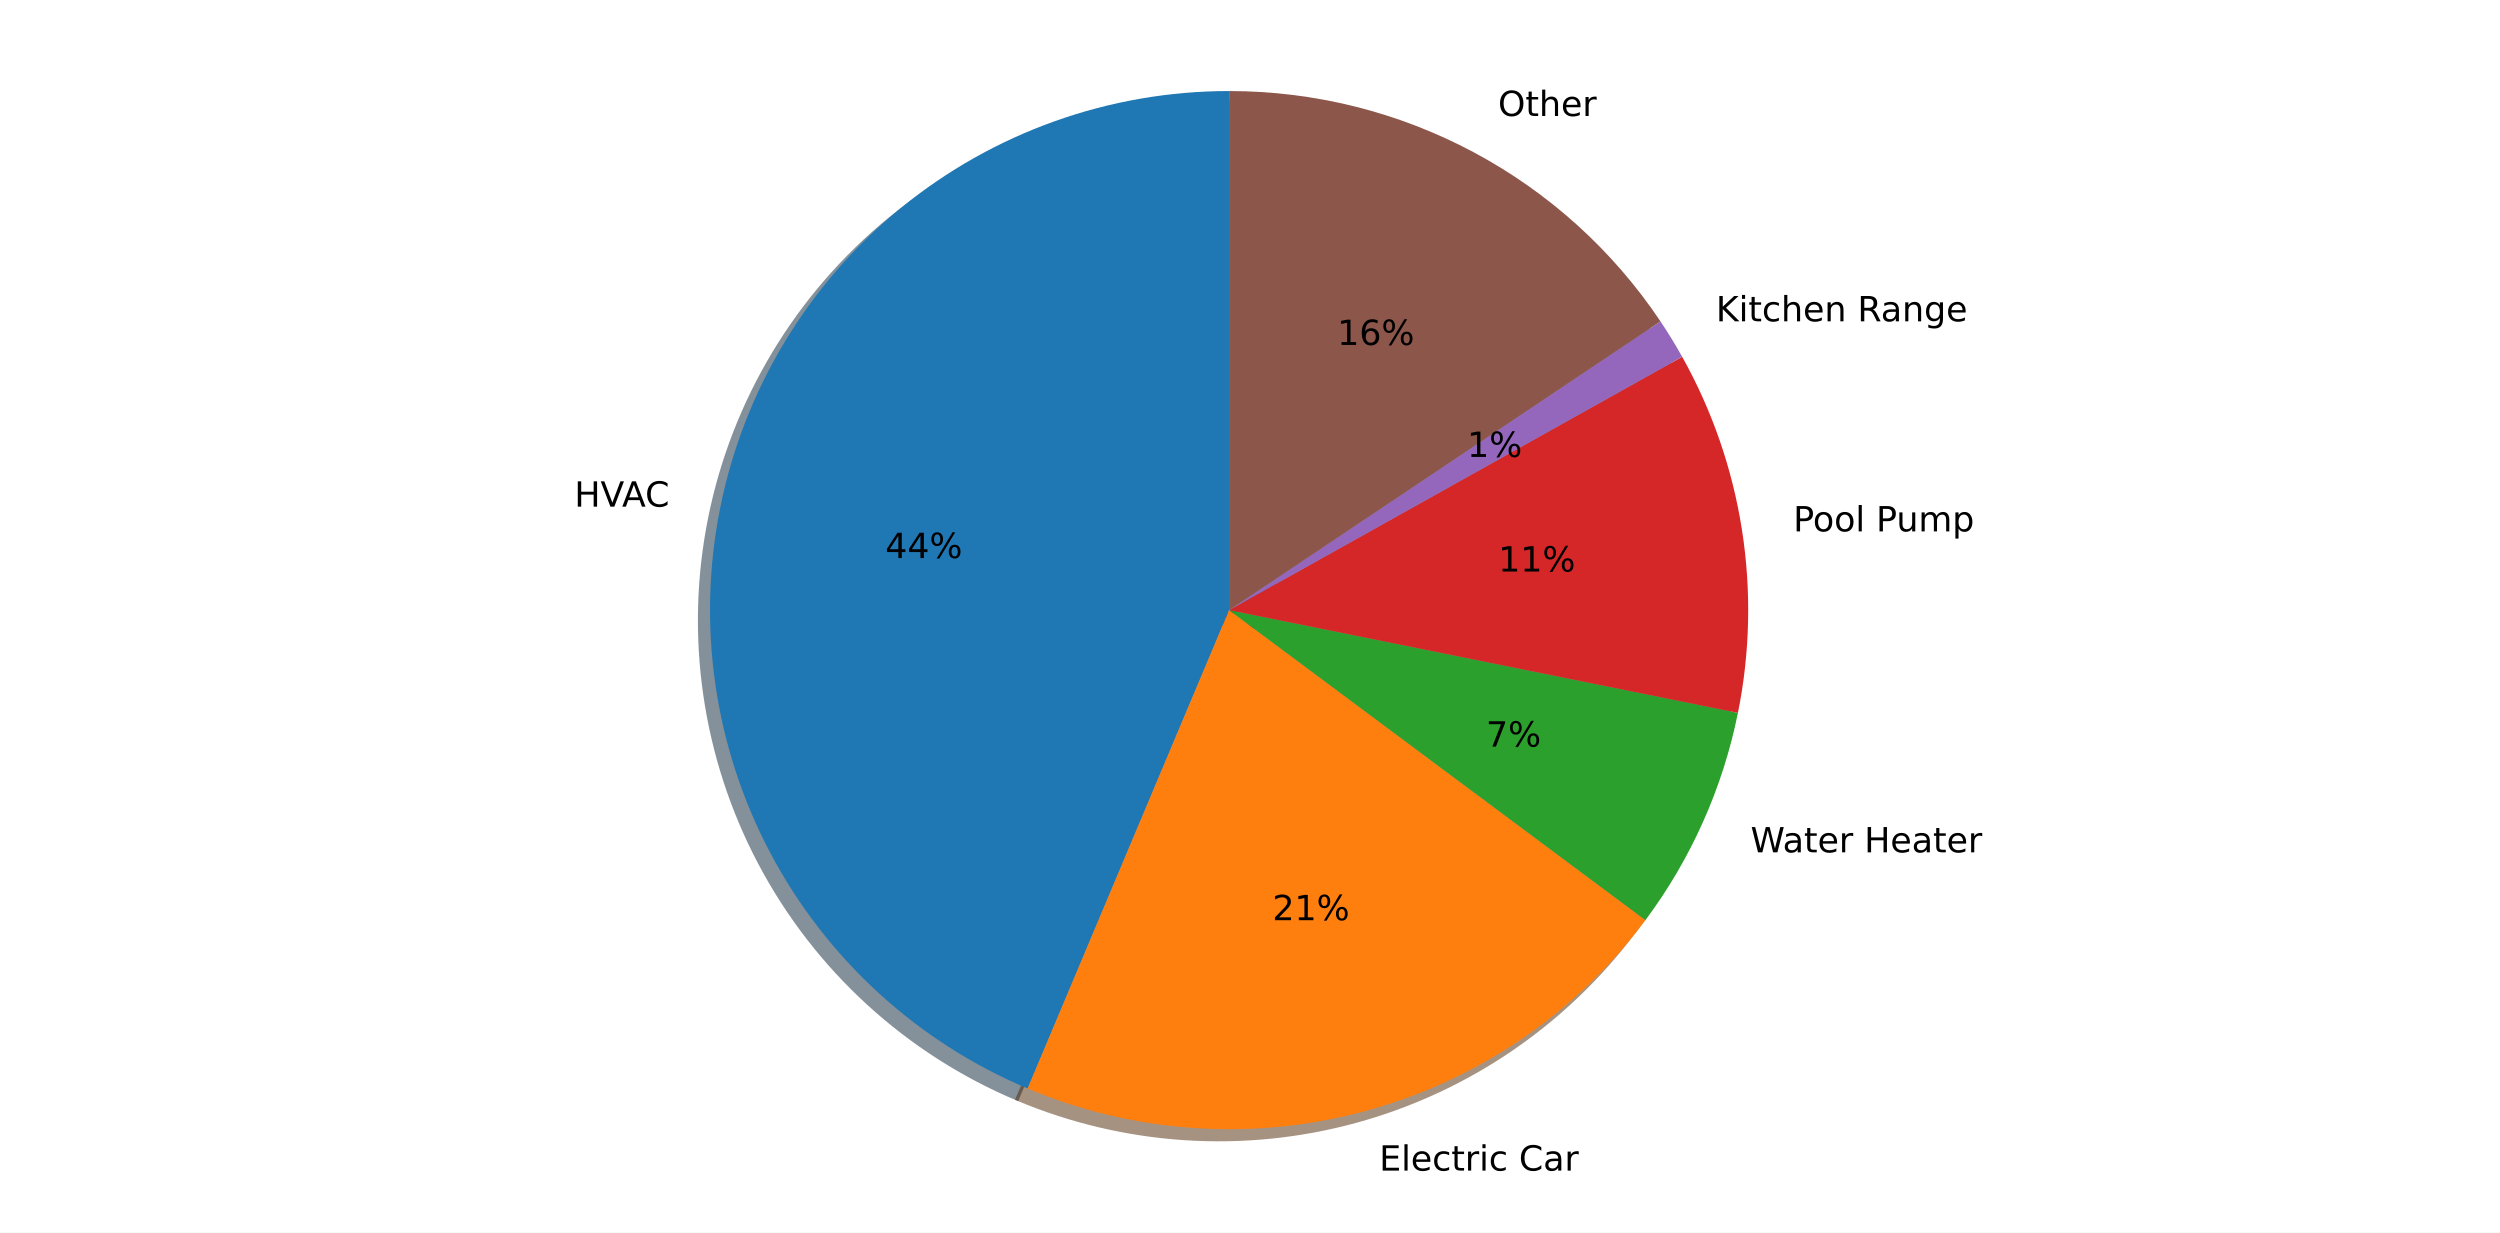
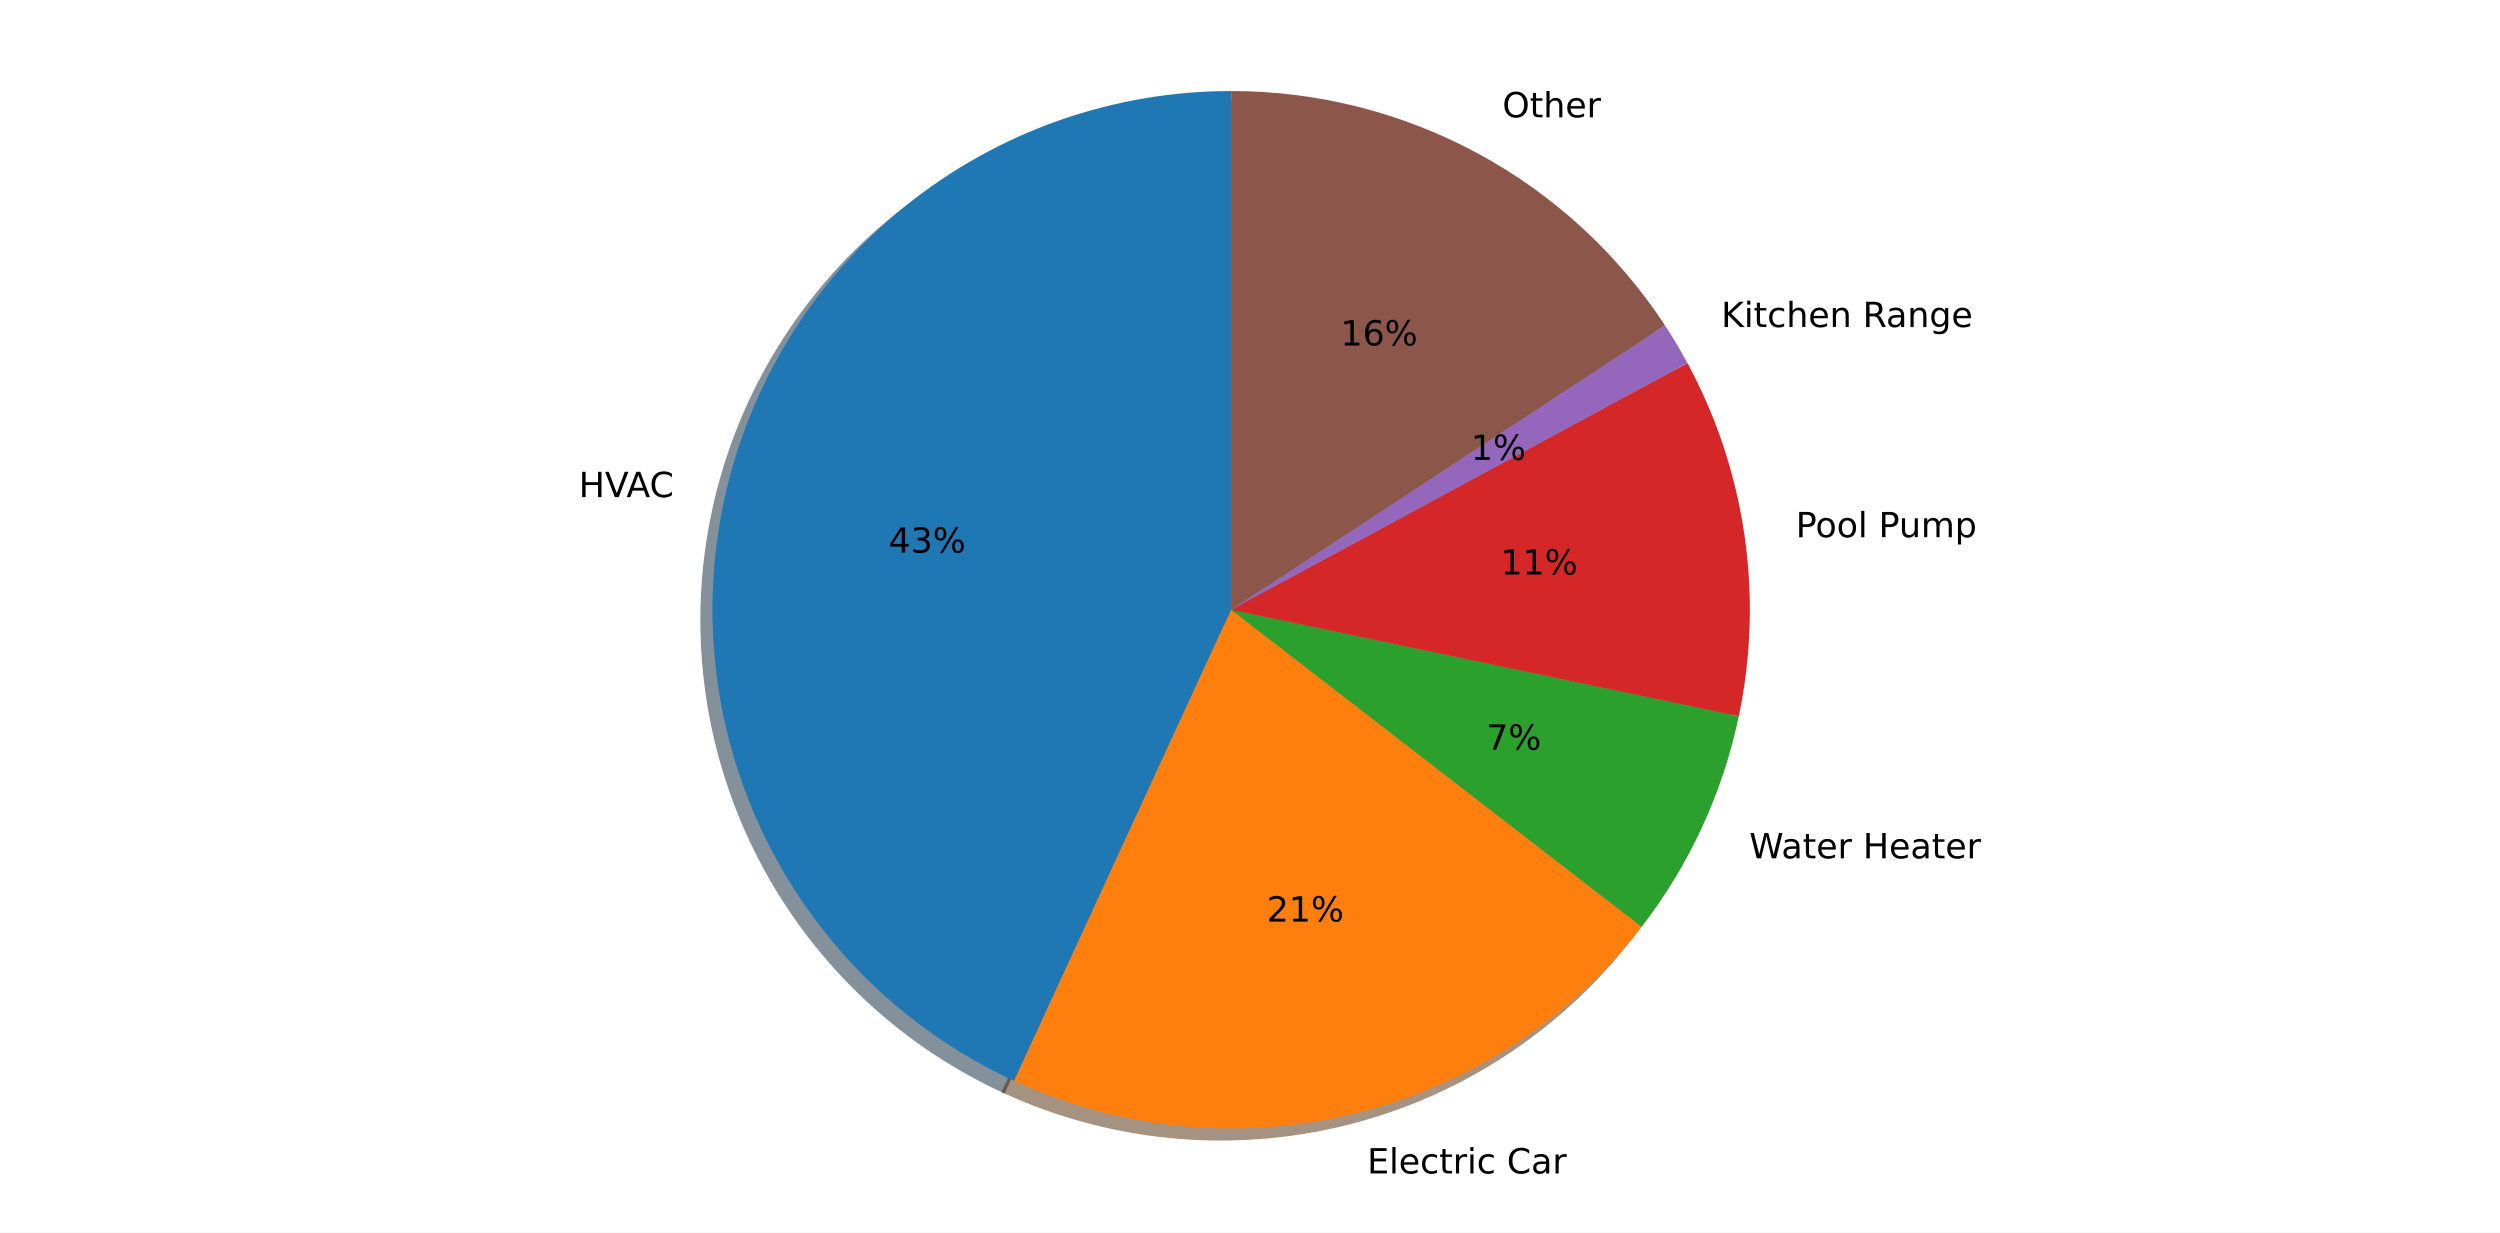
<svg xmlns="http://www.w3.org/2000/svg" xmlns:xlink="http://www.w3.org/1999/xlink" height="354.96pt" version="1.1" viewBox="0 0 720 354.96" width="720pt">
  <defs>
    <style type="text/css">*{stroke-linecap:butt;stroke-linejoin:round;}</style>
  </defs>
  <g id="figure_1">
    <g id="patch_1">
      <path d="M 0 354.96  L 720 354.96  L 720 0  L 0 0  z " style="fill:#ffffff;" />
    </g>
    <g id="axes_1">
      <g id="patch_2">
-         <path d="M 350.994 29.209  C 316.491 29.209 283.029 41.154 256.325 63.003  C 229.621 84.852 211.288 115.287 204.456 149.107  C 197.625 182.928 202.708 218.092 218.838 248.593  C 234.968 279.094 261.17 303.091 292.969 316.483  L 350.994 178.706  L 350.994 29.209  z " style="fill:#092436;opacity:0.5;stroke:#092436;stroke-linejoin:miter;" />
+         <path d="M 351.586 29.206  C 317.532 29.206 284.48 40.851 257.947 62.197  C 231.413 83.543 212.96 113.333 205.666 146.597  C 198.372 179.861 202.668 214.64 217.835 245.13  C 233.003 275.619 258.15 300.025 289.079 314.274  L 351.586 178.593  L 351.586 29.206  z " style="fill:#092436;opacity:0.5;stroke:#092436;stroke-linejoin:miter;" />
      </g>
      <g id="patch_3">
-         <path d="M 292.969 316.483  C 323.772 329.456 358.055 331.731 390.303 322.943  C 422.551 314.154 450.939 294.799 470.901 267.99  L 350.994 178.706  L 292.969 316.483  z " style="fill:#4c2604;opacity:0.5;stroke:#4c2604;stroke-linejoin:miter;" />
+         <path d="M 289.079 314.274  C 319.773 328.414 354.375 331.729 387.195 323.674  C 420.015 315.618 449.15 296.659 469.809 269.915  L 351.586 178.593  L 289.079 314.274  z " style="fill:#4c2604;opacity:0.5;stroke:#4c2604;stroke-linejoin:miter;" />
      </g>
      <g id="patch_4">
-         <path d="M 470.901 267.99  C 477.467 259.172 483.041 249.656 487.52 239.616  C 492 229.576 495.358 219.071 497.534 208.295  L 350.994 178.706  L 470.901 267.99  z " style="fill:#0d300d;opacity:0.5;stroke:#0d300d;stroke-linejoin:miter;" />
+         <path d="M 469.809 269.915  C 476.68 261.019 482.526 251.376 487.235 241.17  C 491.943 230.963 495.485 220.257 497.792 209.256  L 351.586 178.593  L 469.809 269.915  z " style="fill:#0d300d;opacity:0.5;stroke:#0d300d;stroke-linejoin:miter;" />
      </g>
      <g id="patch_5">
-         <path d="M 497.534 208.295  C 501.04 190.931 501.432 173.082 498.692 155.582  C 495.952 138.081 490.124 121.206 481.479 105.746  L 350.994 178.706  L 497.534 208.295  z " style="fill:#400c0c;opacity:0.5;stroke:#400c0c;stroke-linejoin:miter;" />
+         <path d="M 497.792 209.256  C 501.39 192.101 501.94 174.446 499.418 157.1  C 496.897 139.754 491.341 122.987 483.008 107.567  L 351.586 178.593  L 497.792 209.256  z " style="fill:#400c0c;opacity:0.5;stroke:#400c0c;stroke-linejoin:miter;" />
      </g>
      <g id="patch_6">
-         <path d="M 481.479 105.746  C 480.505 104.004 479.496 102.282 478.454 100.581  C 477.411 98.88 476.334 97.199 475.224 95.541  L 350.994 178.706  L 481.479 105.746  z " style="fill:#2c1f39;opacity:0.5;stroke:#2c1f39;stroke-linejoin:miter;" />
+         <path d="M 483.008 107.567  C 482.005 105.712 480.963 103.878 479.883 102.068  C 478.803 100.257 477.685 98.469 476.529 96.706  L 351.586 178.593  L 483.008 107.567  z " style="fill:#2c1f39;opacity:0.5;stroke:#2c1f39;stroke-linejoin:miter;" />
      </g>
      <g id="patch_7">
-         <path d="M 475.224 95.541  C 461.561 75.131 443.075 58.399 421.409 46.83  C 399.743 35.262 375.556 29.209 350.994 29.209  L 350.994 178.706  L 475.224 95.541  z " style="fill:#2a1a16;opacity:0.5;stroke:#2a1a16;stroke-linejoin:miter;" />
+         <path d="M 476.529 96.706  C 462.94 75.972 444.402 58.943 422.591 47.16  C 400.781 35.377 376.376 29.206 351.586 29.206  L 351.586 178.593  L 476.529 96.706  z " style="fill:#2a1a16;opacity:0.5;stroke:#2a1a16;stroke-linejoin:miter;" />
      </g>
      <g id="patch_8">
-         <path d="M 353.984 26.219  C 319.481 26.219 286.019 38.164 259.315 60.013  C 232.611 81.862 214.277 112.297 207.446 146.117  C 200.615 179.938 205.698 215.102 221.828 245.603  C 237.958 276.104 264.16 300.101 295.958 313.493  L 353.984 175.716  L 353.984 26.219  z " style="fill:#1f77b4;" />
+         <path d="M 354.574 26.219  C 320.519 26.219 287.468 37.863 260.934 59.209  C 234.401 80.555 215.947 110.346 208.654 143.61  C 201.36 176.874 205.655 211.652 220.823 242.142  C 235.991 272.632 261.137 297.037 292.067 311.286  L 354.574 175.605  L 354.574 26.219  z " style="fill:#1f77b4;" />
      </g>
      <g id="patch_9">
-         <path d="M 295.958 313.493  C 326.762 326.466 361.045 328.741 393.293 319.953  C 425.541 311.164 453.929 291.809 473.891 265.001  L 353.984 175.716  L 295.958 313.493  z " style="fill:#ff7f0e;" />
+         <path d="M 292.067 311.286  C 322.761 325.426 357.363 328.741 390.183 320.686  C 423.003 312.63 452.138 293.672 472.797 266.927  L 354.574 175.605  L 292.067 311.286  z " style="fill:#ff7f0e;" />
      </g>
      <g id="patch_10">
-         <path d="M 473.891 265.001  C 480.457 256.182 486.031 246.667 490.51 236.626  C 494.99 226.586 498.348 216.082 500.524 205.305  L 353.984 175.716  L 473.891 265.001  z " style="fill:#2ca02c;" />
+         <path d="M 472.797 266.927  C 479.668 258.032 485.514 248.389 490.222 238.182  C 494.931 227.975 498.472 217.269 500.78 206.268  L 354.574 175.605  L 472.797 266.927  z " style="fill:#2ca02c;" />
      </g>
      <g id="patch_11">
-         <path d="M 500.524 205.305  C 504.03 187.941 504.422 170.092 501.682 152.592  C 498.942 135.092 493.114 118.217 484.469 102.756  L 353.984 175.716  L 500.524 205.305  z " style="fill:#d62728;" />
+         <path d="M 500.78 206.268  C 504.377 189.113 504.928 171.458 502.406 154.112  C 499.884 136.766 494.329 119.999 485.995 104.579  L 354.574 175.605  L 500.78 206.268  z " style="fill:#d62728;" />
      </g>
      <g id="patch_12">
-         <path d="M 484.469 102.756  C 483.495 101.014 482.486 99.292 481.444 97.591  C 480.401 95.89 479.324 94.209 478.214 92.551  L 353.984 175.716  L 484.469 102.756  z " style="fill:#9467bd;" />
+         <path d="M 485.995 104.579  C 484.993 102.724 483.951 100.891 482.871 99.08  C 481.791 97.269 480.673 95.481 479.517 93.718  L 354.574 175.605  L 485.995 104.579  z " style="fill:#9467bd;" />
      </g>
      <g id="patch_13">
-         <path d="M 478.214 92.551  C 464.551 72.141 446.065 55.409 424.399 43.84  C 402.733 32.272 378.546 26.219 353.984 26.219  L 353.984 175.716  L 478.214 92.551  z " style="fill:#8c564b;" />
+         <path d="M 479.517 93.718  C 465.928 72.984 447.39 55.955 425.579 44.172  C 403.768 32.389 379.364 26.219 354.574 26.219  L 354.574 175.605  L 479.517 93.718  z " style="fill:#8c564b;" />
      </g>
      <g id="matplotlib.axis_1" />
      <g id="matplotlib.axis_2" />
      <g id="text_1">
-         <g transform="translate(165.4205 145.9167)scale(0.1 -0.1)">
+         <g transform="translate(166.6898 143.1694)scale(0.1 -0.1)">
          <defs>
            <path d="M 628 4666  L 1259 4666  L 1259 2753  L 3553 2753  L 3553 4666  L 4184 4666  L 4184 0  L 3553 0  L 3553 2222  L 1259 2222  L 1259 0  L 628 0  L 628 4666  z " id="DejaVuSans-48" transform="scale(0.015625)" />
            <path d="M 1831 0  L 50 4666  L 709 4666  L 2188 738  L 3669 4666  L 4325 4666  L 2547 0  L 1831 0  z " id="DejaVuSans-56" transform="scale(0.015625)" />
            <path d="M 2188 4044  L 1331 1722  L 3047 1722  L 2188 4044  z M 1831 4666  L 2547 4666  L 4325 0  L 3669 0  L 3244 1197  L 1141 1197  L 716 0  L 50 0  L 1831 4666  z " id="DejaVuSans-41" transform="scale(0.015625)" />
            <path d="M 4122 4306  L 4122 3641  Q 3803 3938 3442 4084  Q 3081 4231 2675 4231  Q 1875 4231 1450 3742  Q 1025 3253 1025 2328  Q 1025 1406 1450 917  Q 1875 428 2675 428  Q 3081 428 3442 575  Q 3803 722 4122 1019  L 4122 359  Q 3791 134 3420 21  Q 3050 -91 2638 -91  Q 1578 -91 968 557  Q 359 1206 359 2328  Q 359 3453 968 4101  Q 1578 4750 2638 4750  Q 3056 4750 3426 4639  Q 3797 4528 4122 4306  z " id="DejaVuSans-43" transform="scale(0.015625)" />
          </defs>
          <use xlink:href="#DejaVuSans-48" />
          <use x="75.195" xlink:href="#DejaVuSans-56" />
          <use x="137.229" xlink:href="#DejaVuSans-41" />
          <use x="203.887" xlink:href="#DejaVuSans-43" />
        </g>
      </g>
      <g id="text_2">
-         <g transform="translate(254.9481 160.7161)scale(0.1 -0.1)">
+         <g transform="translate(255.9084 159.1673)scale(0.1 -0.1)">
          <defs>
            <path d="M 2419 4116  L 825 1625  L 2419 1625  L 2419 4116  z M 2253 4666  L 3047 4666  L 3047 1625  L 3713 1625  L 3713 1100  L 3047 1100  L 3047 0  L 2419 0  L 2419 1100  L 313 1100  L 313 1709  L 2253 4666  z " id="DejaVuSans-34" transform="scale(0.015625)" />
+             <path d="M 2597 2516  Q 3050 2419 3304 2112  Q 3559 1806 3559 1356  Q 3559 666 3084 287  Q 2609 -91 1734 -91  Q 1441 -91 1130 -33  Q 819 25 488 141  L 488 750  Q 750 597 1062 519  Q 1375 441 1716 441  Q 2309 441 2620 675  Q 2931 909 2931 1356  Q 2931 1769 2642 2001  Q 2353 2234 1838 2234  L 1294 2234  L 1294 2753  L 1863 2753  Q 2328 2753 2575 2939  Q 2822 3125 2822 3475  Q 2822 3834 2567 4026  Q 2313 4219 1838 4219  Q 1578 4219 1281 4162  Q 984 4106 628 3988  L 628 4550  Q 988 4650 1302 4700  Q 1616 4750 1894 4750  Q 2613 4750 3031 4423  Q 3450 4097 3450 3541  Q 3450 3153 3228 2886  Q 3006 2619 2597 2516  z " id="DejaVuSans-33" transform="scale(0.015625)" />
            <path d="M 4653 2053  Q 4381 2053 4226 1822  Q 4072 1591 4072 1178  Q 4072 772 4226 539  Q 4381 306 4653 306  Q 4919 306 5073 539  Q 5228 772 5228 1178  Q 5228 1588 5073 1820  Q 4919 2053 4653 2053  z M 4653 2450  Q 5147 2450 5437 2106  Q 5728 1763 5728 1178  Q 5728 594 5436 251  Q 5144 -91 4653 -91  Q 4153 -91 3862 251  Q 3572 594 3572 1178  Q 3572 1766 3864 2108  Q 4156 2450 4653 2450  z M 1428 4353  Q 1159 4353 1004 4120  Q 850 3888 850 3481  Q 850 3069 1003 2837  Q 1156 2606 1428 2606  Q 1700 2606 1854 2837  Q 2009 3069 2009 3481  Q 2009 3884 1853 4118  Q 1697 4353 1428 4353  z M 4250 4750  L 4750 4750  L 1831 -91  L 1331 -91  L 4250 4750  z M 1428 4750  Q 1922 4750 2215 4408  Q 2509 4066 2509 3481  Q 2509 2891 2217 2550  Q 1925 2209 1428 2209  Q 931 2209 642 2551  Q 353 2894 353 3481  Q 353 4063 643 4406  Q 934 4750 1428 4750  z " id="DejaVuSans-25" transform="scale(0.015625)" />
          </defs>
          <use xlink:href="#DejaVuSans-34" />
-           <use x="63.623" xlink:href="#DejaVuSans-34" />
+           <use x="63.623" xlink:href="#DejaVuSans-33" />
          <use x="127.246" xlink:href="#DejaVuSans-25" />
        </g>
      </g>
      <g id="text_3">
-         <g transform="translate(397.2241 337.1357)scale(0.1 -0.1)">
+         <g transform="translate(393.7437 337.9533)scale(0.1 -0.1)">
          <defs>
            <path d="M 628 4666  L 3578 4666  L 3578 4134  L 1259 4134  L 1259 2753  L 3481 2753  L 3481 2222  L 1259 2222  L 1259 531  L 3634 531  L 3634 0  L 628 0  L 628 4666  z " id="DejaVuSans-45" transform="scale(0.015625)" />
            <path d="M 603 4863  L 1178 4863  L 1178 0  L 603 0  L 603 4863  z " id="DejaVuSans-6c" transform="scale(0.015625)" />
            <path d="M 3597 1894  L 3597 1613  L 953 1613  Q 991 1019 1311 708  Q 1631 397 2203 397  Q 2534 397 2845 478  Q 3156 559 3463 722  L 3463 178  Q 3153 47 2828 -22  Q 2503 -91 2169 -91  Q 1331 -91 842 396  Q 353 884 353 1716  Q 353 2575 817 3079  Q 1281 3584 2069 3584  Q 2775 3584 3186 3129  Q 3597 2675 3597 1894  z M 3022 2063  Q 3016 2534 2758 2815  Q 2500 3097 2075 3097  Q 1594 3097 1305 2825  Q 1016 2553 972 2059  L 3022 2063  z " id="DejaVuSans-65" transform="scale(0.015625)" />
            <path d="M 3122 3366  L 3122 2828  Q 2878 2963 2633 3030  Q 2388 3097 2138 3097  Q 1578 3097 1268 2742  Q 959 2388 959 1747  Q 959 1106 1268 751  Q 1578 397 2138 397  Q 2388 397 2633 464  Q 2878 531 3122 666  L 3122 134  Q 2881 22 2623 -34  Q 2366 -91 2075 -91  Q 1284 -91 818 406  Q 353 903 353 1747  Q 353 2603 823 3093  Q 1294 3584 2113 3584  Q 2378 3584 2631 3529  Q 2884 3475 3122 3366  z " id="DejaVuSans-63" transform="scale(0.015625)" />
            <path d="M 1172 4494  L 1172 3500  L 2356 3500  L 2356 3053  L 1172 3053  L 1172 1153  Q 1172 725 1289 603  Q 1406 481 1766 481  L 2356 481  L 2356 0  L 1766 0  Q 1100 0 847 248  Q 594 497 594 1153  L 594 3053  L 172 3053  L 172 3500  L 594 3500  L 594 4494  L 1172 4494  z " id="DejaVuSans-74" transform="scale(0.015625)" />
            <path d="M 2631 2963  Q 2534 3019 2420 3045  Q 2306 3072 2169 3072  Q 1681 3072 1420 2755  Q 1159 2438 1159 1844  L 1159 0  L 581 0  L 581 3500  L 1159 3500  L 1159 2956  Q 1341 3275 1631 3429  Q 1922 3584 2338 3584  Q 2397 3584 2469 3576  Q 2541 3569 2628 3553  L 2631 2963  z " id="DejaVuSans-72" transform="scale(0.015625)" />
            <path d="M 603 3500  L 1178 3500  L 1178 0  L 603 0  L 603 3500  z M 603 4863  L 1178 4863  L 1178 4134  L 603 4134  L 603 4863  z " id="DejaVuSans-69" transform="scale(0.015625)" />
            <path id="DejaVuSans-20" transform="scale(0.015625)" />
            <path d="M 2194 1759  Q 1497 1759 1228 1600  Q 959 1441 959 1056  Q 959 750 1161 570  Q 1363 391 1709 391  Q 2188 391 2477 730  Q 2766 1069 2766 1631  L 2766 1759  L 2194 1759  z M 3341 1997  L 3341 0  L 2766 0  L 2766 531  Q 2569 213 2275 61  Q 1981 -91 1556 -91  Q 1019 -91 701 211  Q 384 513 384 1019  Q 384 1609 779 1909  Q 1175 2209 1959 2209  L 2766 2209  L 2766 2266  Q 2766 2663 2505 2880  Q 2244 3097 1772 3097  Q 1472 3097 1187 3025  Q 903 2953 641 2809  L 641 3341  Q 956 3463 1253 3523  Q 1550 3584 1831 3584  Q 2591 3584 2966 3190  Q 3341 2797 3341 1997  z " id="DejaVuSans-61" transform="scale(0.015625)" />
          </defs>
          <use xlink:href="#DejaVuSans-45" />
          <use x="63.184" xlink:href="#DejaVuSans-6c" />
          <use x="90.967" xlink:href="#DejaVuSans-65" />
          <use x="152.49" xlink:href="#DejaVuSans-63" />
          <use x="207.471" xlink:href="#DejaVuSans-74" />
          <use x="246.68" xlink:href="#DejaVuSans-72" />
          <use x="287.793" xlink:href="#DejaVuSans-69" />
          <use x="315.576" xlink:href="#DejaVuSans-63" />
          <use x="370.557" xlink:href="#DejaVuSans-20" />
          <use x="402.344" xlink:href="#DejaVuSans-43" />
          <use x="472.168" xlink:href="#DejaVuSans-61" />
          <use x="533.447" xlink:href="#DejaVuSans-72" />
        </g>
      </g>
      <g id="text_4">
-         <g transform="translate(366.4563 265.0174)scale(0.1 -0.1)">
+         <g transform="translate(364.8259 265.413)scale(0.1 -0.1)">
          <defs>
            <path d="M 1228 531  L 3431 531  L 3431 0  L 469 0  L 469 531  Q 828 903 1448 1529  Q 2069 2156 2228 2338  Q 2531 2678 2651 2914  Q 2772 3150 2772 3378  Q 2772 3750 2511 3984  Q 2250 4219 1831 4219  Q 1534 4219 1204 4116  Q 875 4013 500 3803  L 500 4441  Q 881 4594 1212 4672  Q 1544 4750 1819 4750  Q 2544 4750 2975 4387  Q 3406 4025 3406 3419  Q 3406 3131 3298 2873  Q 3191 2616 2906 2266  Q 2828 2175 2409 1742  Q 1991 1309 1228 531  z " id="DejaVuSans-32" transform="scale(0.015625)" />
            <path d="M 794 531  L 1825 531  L 1825 4091  L 703 3866  L 703 4441  L 1819 4666  L 2450 4666  L 2450 531  L 3481 531  L 3481 0  L 794 0  L 794 531  z " id="DejaVuSans-31" transform="scale(0.015625)" />
          </defs>
          <use xlink:href="#DejaVuSans-32" />
          <use x="63.623" xlink:href="#DejaVuSans-31" />
          <use x="127.246" xlink:href="#DejaVuSans-25" />
        </g>
      </g>
      <g id="text_5">
-         <g transform="translate(504.1629 245.4764)scale(0.1 -0.1)">
+         <g transform="translate(503.7872 247.1989)scale(0.1 -0.1)">
          <defs>
            <path d="M 213 4666  L 850 4666  L 1831 722  L 2809 4666  L 3519 4666  L 4500 722  L 5478 4666  L 6119 4666  L 4947 0  L 4153 0  L 3169 4050  L 2175 0  L 1381 0  L 213 4666  z " id="DejaVuSans-57" transform="scale(0.015625)" />
          </defs>
          <use xlink:href="#DejaVuSans-57" />
          <use x="92.502" xlink:href="#DejaVuSans-61" />
          <use x="153.781" xlink:href="#DejaVuSans-74" />
          <use x="192.99" xlink:href="#DejaVuSans-65" />
          <use x="254.514" xlink:href="#DejaVuSans-72" />
          <use x="295.627" xlink:href="#DejaVuSans-20" />
          <use x="327.414" xlink:href="#DejaVuSans-48" />
          <use x="402.609" xlink:href="#DejaVuSans-65" />
          <use x="464.133" xlink:href="#DejaVuSans-61" />
          <use x="525.412" xlink:href="#DejaVuSans-74" />
          <use x="564.621" xlink:href="#DejaVuSans-65" />
          <use x="626.145" xlink:href="#DejaVuSans-72" />
        </g>
      </g>
      <g id="text_6">
-         <g transform="translate(427.9678 215.0214)scale(0.1 -0.1)">
+         <g transform="translate(428.0309 215.9106)scale(0.1 -0.1)">
          <defs>
            <path d="M 525 4666  L 3525 4666  L 3525 4397  L 1831 0  L 1172 0  L 2766 4134  L 525 4134  L 525 4666  z " id="DejaVuSans-37" transform="scale(0.015625)" />
          </defs>
          <use xlink:href="#DejaVuSans-37" />
          <use x="63.623" xlink:href="#DejaVuSans-25" />
        </g>
      </g>
      <g id="text_7">
-         <g transform="translate(516.452 153.039)scale(0.1 -0.1)">
+         <g transform="translate(517.1894 154.7222)scale(0.1 -0.1)">
          <defs>
            <path d="M 1259 4147  L 1259 2394  L 2053 2394  Q 2494 2394 2734 2622  Q 2975 2850 2975 3272  Q 2975 3691 2734 3919  Q 2494 4147 2053 4147  L 1259 4147  z M 628 4666  L 2053 4666  Q 2838 4666 3239 4311  Q 3641 3956 3641 3272  Q 3641 2581 3239 2228  Q 2838 1875 2053 1875  L 1259 1875  L 1259 0  L 628 0  L 628 4666  z " id="DejaVuSans-50" transform="scale(0.015625)" />
            <path d="M 1959 3097  Q 1497 3097 1228 2736  Q 959 2375 959 1747  Q 959 1119 1226 758  Q 1494 397 1959 397  Q 2419 397 2687 759  Q 2956 1122 2956 1747  Q 2956 2369 2687 2733  Q 2419 3097 1959 3097  z M 1959 3584  Q 2709 3584 3137 3096  Q 3566 2609 3566 1747  Q 3566 888 3137 398  Q 2709 -91 1959 -91  Q 1206 -91 779 398  Q 353 888 353 1747  Q 353 2609 779 3096  Q 1206 3584 1959 3584  z " id="DejaVuSans-6f" transform="scale(0.015625)" />
            <path d="M 544 1381  L 544 3500  L 1119 3500  L 1119 1403  Q 1119 906 1312 657  Q 1506 409 1894 409  Q 2359 409 2629 706  Q 2900 1003 2900 1516  L 2900 3500  L 3475 3500  L 3475 0  L 2900 0  L 2900 538  Q 2691 219 2414 64  Q 2138 -91 1772 -91  Q 1169 -91 856 284  Q 544 659 544 1381  z M 1991 3584  L 1991 3584  z " id="DejaVuSans-75" transform="scale(0.015625)" />
            <path d="M 3328 2828  Q 3544 3216 3844 3400  Q 4144 3584 4550 3584  Q 5097 3584 5394 3201  Q 5691 2819 5691 2113  L 5691 0  L 5113 0  L 5113 2094  Q 5113 2597 4934 2840  Q 4756 3084 4391 3084  Q 3944 3084 3684 2787  Q 3425 2491 3425 1978  L 3425 0  L 2847 0  L 2847 2094  Q 2847 2600 2669 2842  Q 2491 3084 2119 3084  Q 1678 3084 1418 2786  Q 1159 2488 1159 1978  L 1159 0  L 581 0  L 581 3500  L 1159 3500  L 1159 2956  Q 1356 3278 1631 3431  Q 1906 3584 2284 3584  Q 2666 3584 2933 3390  Q 3200 3197 3328 2828  z " id="DejaVuSans-6d" transform="scale(0.015625)" />
            <path d="M 1159 525  L 1159 -1331  L 581 -1331  L 581 3500  L 1159 3500  L 1159 2969  Q 1341 3281 1617 3432  Q 1894 3584 2278 3584  Q 2916 3584 3314 3078  Q 3713 2572 3713 1747  Q 3713 922 3314 415  Q 2916 -91 2278 -91  Q 1894 -91 1617 61  Q 1341 213 1159 525  z M 3116 1747  Q 3116 2381 2855 2742  Q 2594 3103 2138 3103  Q 1681 3103 1420 2742  Q 1159 2381 1159 1747  Q 1159 1113 1420 752  Q 1681 391 2138 391  Q 2594 391 2855 752  Q 3116 1113 3116 1747  z " id="DejaVuSans-70" transform="scale(0.015625)" />
          </defs>
          <use xlink:href="#DejaVuSans-50" />
          <use x="56.678" xlink:href="#DejaVuSans-6f" />
          <use x="117.859" xlink:href="#DejaVuSans-6f" />
          <use x="179.041" xlink:href="#DejaVuSans-6c" />
          <use x="206.824" xlink:href="#DejaVuSans-20" />
          <use x="238.611" xlink:href="#DejaVuSans-50" />
          <use x="297.164" xlink:href="#DejaVuSans-75" />
          <use x="360.543" xlink:href="#DejaVuSans-6d" />
          <use x="457.955" xlink:href="#DejaVuSans-70" />
        </g>
      </g>
      <g id="text_8">
-         <g transform="translate(431.4897 164.6009)scale(0.1 -0.1)">
+         <g transform="translate(432.1599 165.4688)scale(0.1 -0.1)">
          <use xlink:href="#DejaVuSans-31" />
          <use x="63.623" xlink:href="#DejaVuSans-31" />
          <use x="127.246" xlink:href="#DejaVuSans-25" />
        </g>
      </g>
      <g id="text_9">
-         <g transform="translate(494.1895 92.53768)scale(0.1 -0.1)">
+         <g transform="translate(495.7009 94.18662)scale(0.1 -0.1)">
          <defs>
            <path d="M 628 4666  L 1259 4666  L 1259 2694  L 3353 4666  L 4166 4666  L 1850 2491  L 4331 0  L 3500 0  L 1259 2247  L 1259 0  L 628 0  L 628 4666  z " id="DejaVuSans-4b" transform="scale(0.015625)" />
            <path d="M 3513 2113  L 3513 0  L 2938 0  L 2938 2094  Q 2938 2591 2744 2837  Q 2550 3084 2163 3084  Q 1697 3084 1428 2787  Q 1159 2491 1159 1978  L 1159 0  L 581 0  L 581 4863  L 1159 4863  L 1159 2956  Q 1366 3272 1645 3428  Q 1925 3584 2291 3584  Q 2894 3584 3203 3211  Q 3513 2838 3513 2113  z " id="DejaVuSans-68" transform="scale(0.015625)" />
            <path d="M 3513 2113  L 3513 0  L 2938 0  L 2938 2094  Q 2938 2591 2744 2837  Q 2550 3084 2163 3084  Q 1697 3084 1428 2787  Q 1159 2491 1159 1978  L 1159 0  L 581 0  L 581 3500  L 1159 3500  L 1159 2956  Q 1366 3272 1645 3428  Q 1925 3584 2291 3584  Q 2894 3584 3203 3211  Q 3513 2838 3513 2113  z " id="DejaVuSans-6e" transform="scale(0.015625)" />
            <path d="M 2841 2188  Q 3044 2119 3236 1894  Q 3428 1669 3622 1275  L 4263 0  L 3584 0  L 2988 1197  Q 2756 1666 2539 1819  Q 2322 1972 1947 1972  L 1259 1972  L 1259 0  L 628 0  L 628 4666  L 2053 4666  Q 2853 4666 3247 4331  Q 3641 3997 3641 3322  Q 3641 2881 3436 2590  Q 3231 2300 2841 2188  z M 1259 4147  L 1259 2491  L 2053 2491  Q 2509 2491 2742 2702  Q 2975 2913 2975 3322  Q 2975 3731 2742 3939  Q 2509 4147 2053 4147  L 1259 4147  z " id="DejaVuSans-52" transform="scale(0.015625)" />
            <path d="M 2906 1791  Q 2906 2416 2648 2759  Q 2391 3103 1925 3103  Q 1463 3103 1205 2759  Q 947 2416 947 1791  Q 947 1169 1205 825  Q 1463 481 1925 481  Q 2391 481 2648 825  Q 2906 1169 2906 1791  z M 3481 434  Q 3481 -459 3084 -895  Q 2688 -1331 1869 -1331  Q 1566 -1331 1297 -1286  Q 1028 -1241 775 -1147  L 775 -588  Q 1028 -725 1275 -790  Q 1522 -856 1778 -856  Q 2344 -856 2625 -561  Q 2906 -266 2906 331  L 2906 616  Q 2728 306 2450 153  Q 2172 0 1784 0  Q 1141 0 747 490  Q 353 981 353 1791  Q 353 2603 747 3093  Q 1141 3584 1784 3584  Q 2172 3584 2450 3431  Q 2728 3278 2906 2969  L 2906 3500  L 3481 3500  L 3481 434  z " id="DejaVuSans-67" transform="scale(0.015625)" />
          </defs>
          <use xlink:href="#DejaVuSans-4b" />
          <use x="65.576" xlink:href="#DejaVuSans-69" />
          <use x="93.359" xlink:href="#DejaVuSans-74" />
          <use x="132.568" xlink:href="#DejaVuSans-63" />
          <use x="187.549" xlink:href="#DejaVuSans-68" />
          <use x="250.928" xlink:href="#DejaVuSans-65" />
          <use x="312.451" xlink:href="#DejaVuSans-6e" />
          <use x="375.83" xlink:href="#DejaVuSans-20" />
          <use x="407.617" xlink:href="#DejaVuSans-52" />
          <use x="474.85" xlink:href="#DejaVuSans-61" />
          <use x="536.129" xlink:href="#DejaVuSans-6e" />
          <use x="599.508" xlink:href="#DejaVuSans-67" />
          <use x="662.984" xlink:href="#DejaVuSans-65" />
        </g>
      </g>
      <g id="text_10">
-         <g transform="translate(422.5277 131.6002)scale(0.1 -0.1)">
+         <g transform="translate(423.6201 132.4494)scale(0.1 -0.1)">
          <use xlink:href="#DejaVuSans-31" />
          <use x="63.623" xlink:href="#DejaVuSans-25" />
        </g>
      </g>
      <g id="text_11">
-         <g transform="translate(431.4405 33.41214)scale(0.1 -0.1)">
+         <g transform="translate(432.6795 33.78839)scale(0.1 -0.1)">
          <defs>
            <path d="M 2522 4238  Q 1834 4238 1429 3725  Q 1025 3213 1025 2328  Q 1025 1447 1429 934  Q 1834 422 2522 422  Q 3209 422 3611 934  Q 4013 1447 4013 2328  Q 4013 3213 3611 3725  Q 3209 4238 2522 4238  z M 2522 4750  Q 3503 4750 4090 4092  Q 4678 3434 4678 2328  Q 4678 1225 4090 567  Q 3503 -91 2522 -91  Q 1538 -91 948 565  Q 359 1222 359 2328  Q 359 3434 948 4092  Q 1538 4750 2522 4750  z " id="DejaVuSans-4f" transform="scale(0.015625)" />
          </defs>
          <use xlink:href="#DejaVuSans-4f" />
          <use x="78.711" xlink:href="#DejaVuSans-74" />
          <use x="117.92" xlink:href="#DejaVuSans-68" />
          <use x="181.299" xlink:href="#DejaVuSans-65" />
          <use x="242.822" xlink:href="#DejaVuSans-72" />
        </g>
      </g>
      <g id="text_12">
-         <g transform="translate(385.1198 99.34995)scale(0.1 -0.1)">
+         <g transform="translate(386.0636 99.50489)scale(0.1 -0.1)">
          <defs>
            <path d="M 2113 2584  Q 1688 2584 1439 2293  Q 1191 2003 1191 1497  Q 1191 994 1439 701  Q 1688 409 2113 409  Q 2538 409 2786 701  Q 3034 994 3034 1497  Q 3034 2003 2786 2293  Q 2538 2584 2113 2584  z M 3366 4563  L 3366 3988  Q 3128 4100 2886 4159  Q 2644 4219 2406 4219  Q 1781 4219 1451 3797  Q 1122 3375 1075 2522  Q 1259 2794 1537 2939  Q 1816 3084 2150 3084  Q 2853 3084 3261 2657  Q 3669 2231 3669 1497  Q 3669 778 3244 343  Q 2819 -91 2113 -91  Q 1303 -91 875 529  Q 447 1150 447 2328  Q 447 3434 972 4092  Q 1497 4750 2381 4750  Q 2619 4750 2861 4703  Q 3103 4656 3366 4563  z " id="DejaVuSans-36" transform="scale(0.015625)" />
          </defs>
          <use xlink:href="#DejaVuSans-31" />
          <use x="63.623" xlink:href="#DejaVuSans-36" />
          <use x="127.246" xlink:href="#DejaVuSans-25" />
        </g>
      </g>
    </g>
  </g>
</svg>
